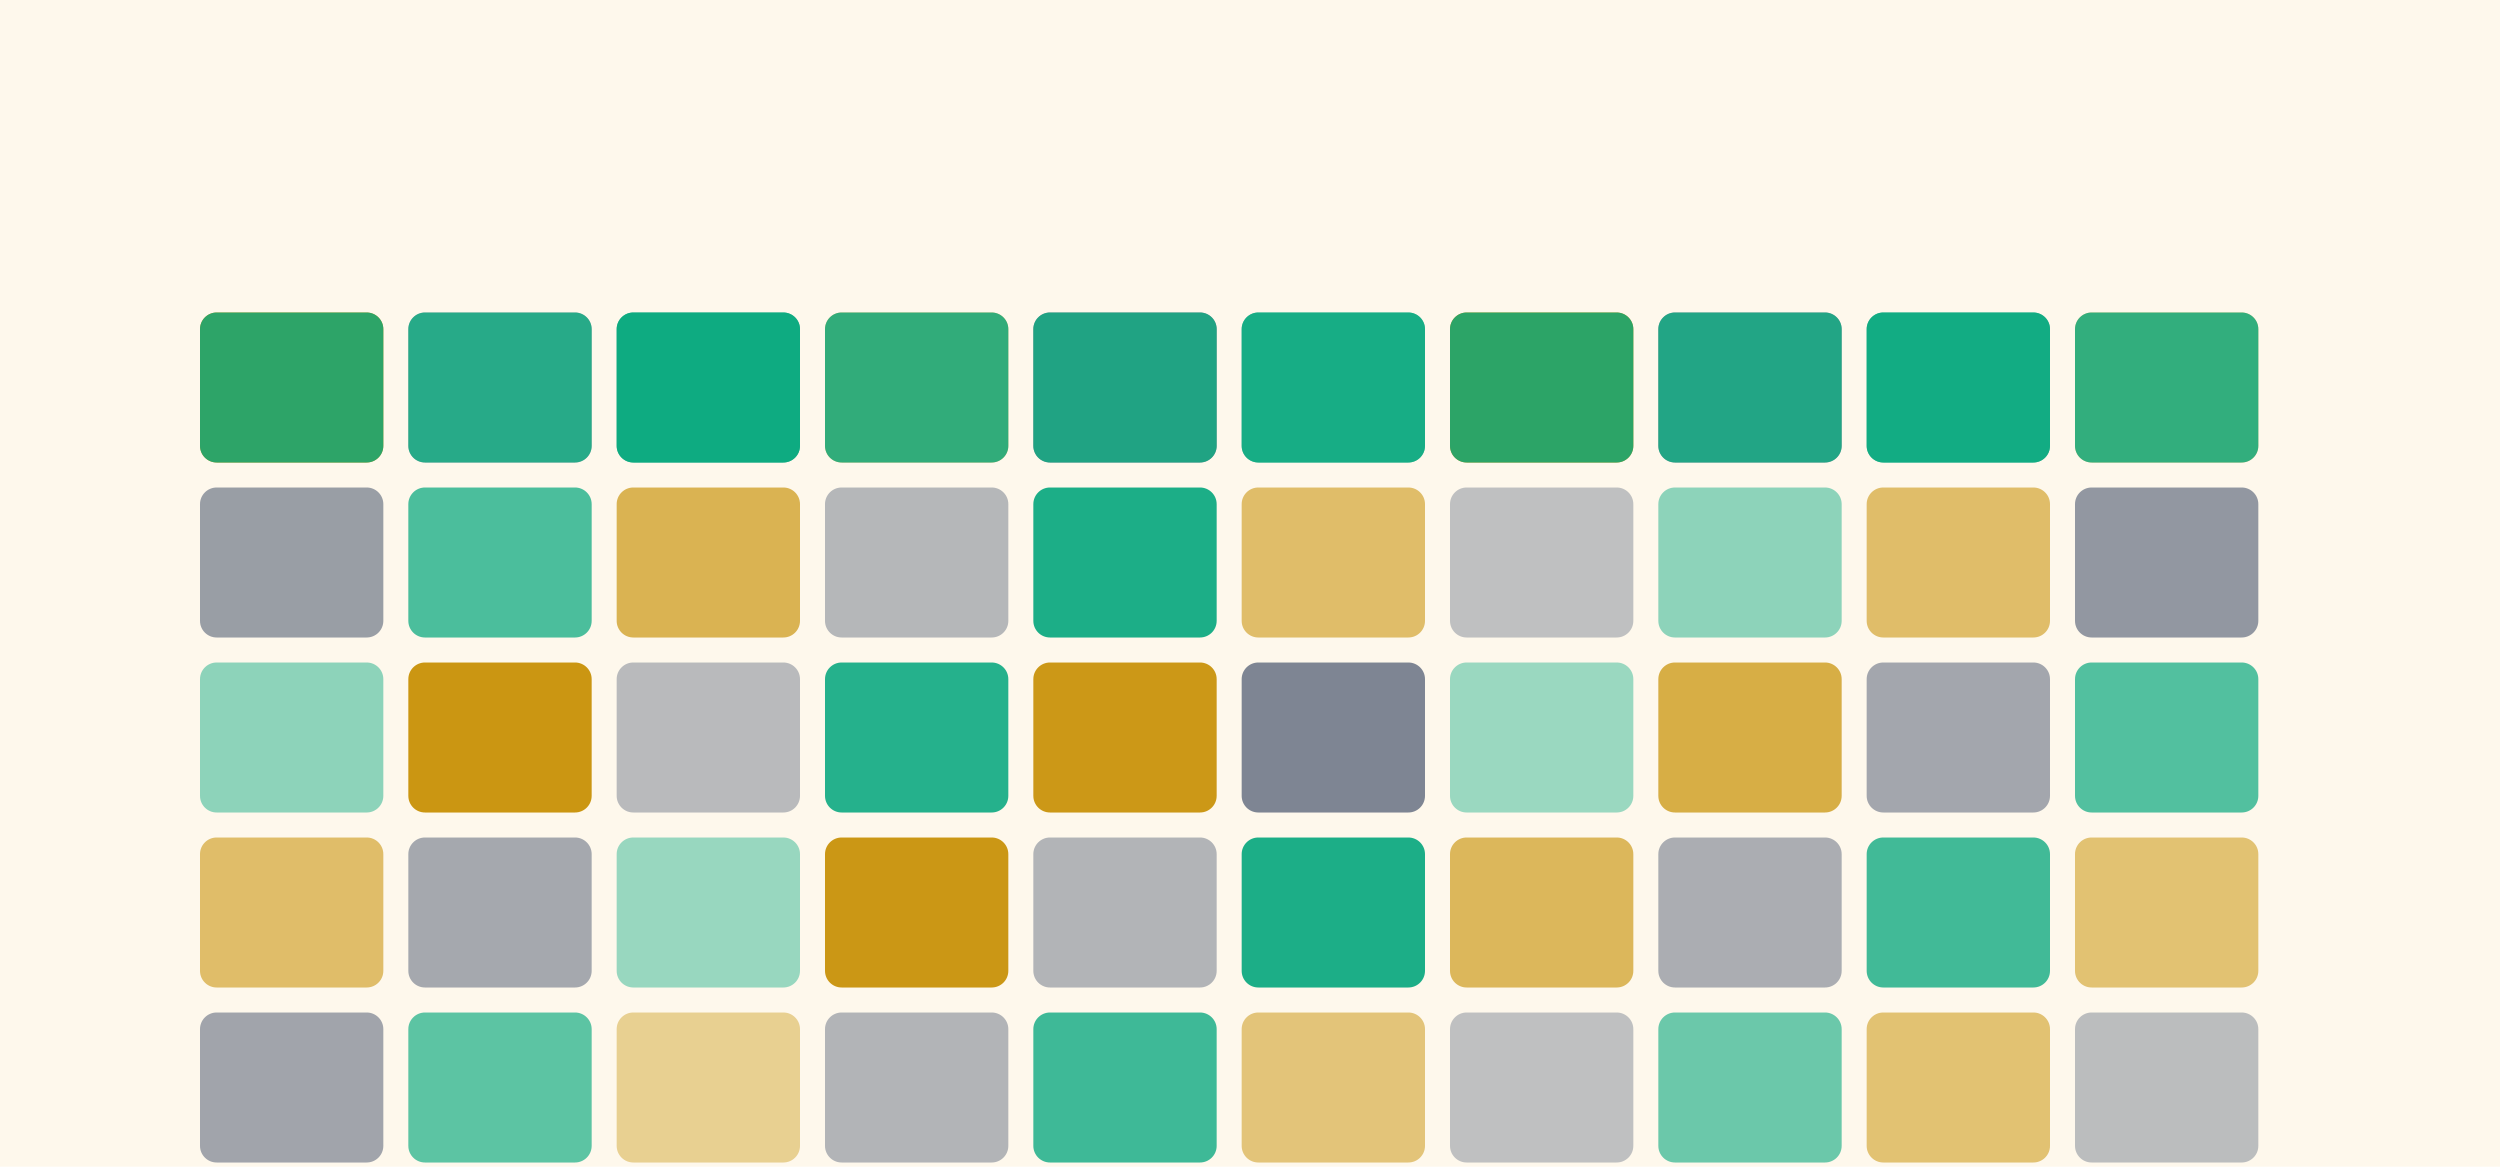
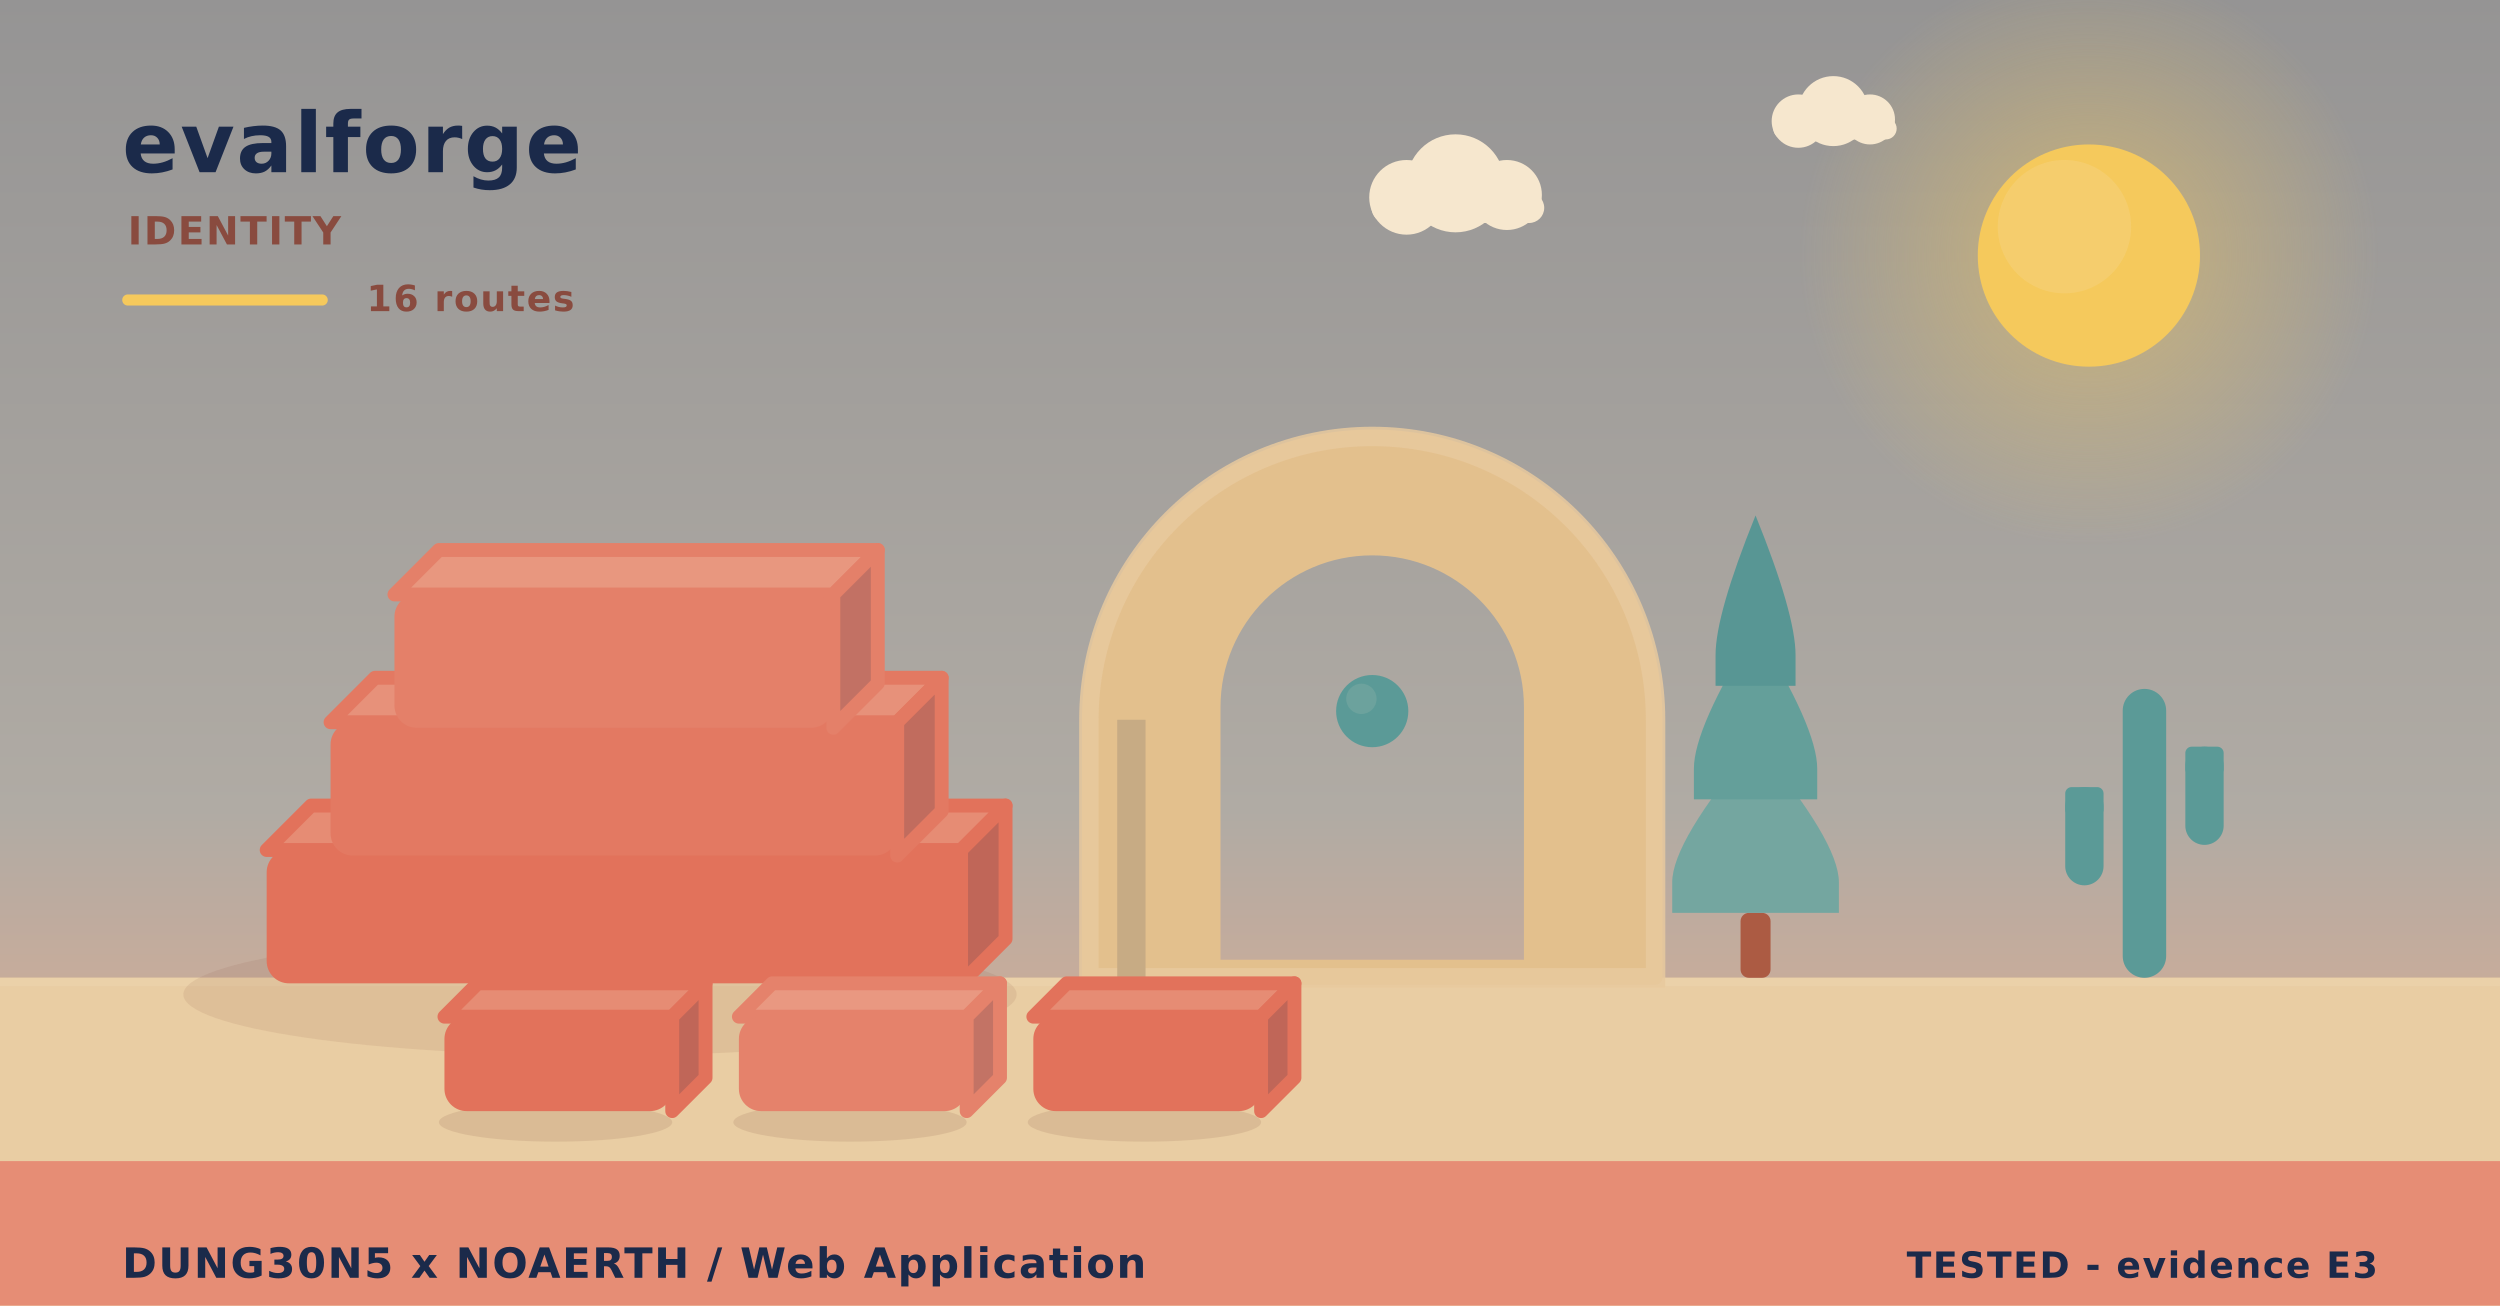
- <svg xmlns="http://www.w3.org/2000/svg" viewBox="0 0 1200 560" width="1200" height="560" role="img" aria-label="evalforge hero">
-   <rect width="1200" height="560" fill="#fef8ec" />
-   <defs>
-     <linearGradient id="gh" x1="0" y1="0" x2="1" y2="1">
-       <stop offset="0%" stop-color="#c78f02" />
-       <stop offset="100%" stop-color="#6e7788" />
-     </linearGradient>
-   </defs>
-   <rect x="96.00" y="150.00" width="88.00" height="72.00" rx="8.00" fill="#c78f02" opacity="0.93" />
-   <rect x="196.00" y="150.00" width="88.00" height="72.00" rx="8.00" fill="#6e7788" opacity="0.54" />
-   <rect x="296.00" y="150.00" width="88.00" height="72.00" rx="8.00" fill="#05a77d" opacity="0.81" />
-   <rect x="396.00" y="150.00" width="88.00" height="72.00" rx="8.00" fill="#c78f02" opacity="0.54" />
-   <rect x="496.00" y="150.00" width="88.00" height="72.00" rx="8.00" fill="#6e7788" opacity="0.80" />
-   <rect x="596.00" y="150.00" width="88.00" height="72.00" rx="8.00" fill="#05a77d" opacity="0.64" />
-   <rect x="696.00" y="150.00" width="88.00" height="72.00" rx="8.00" fill="#c78f02" opacity="0.94" />
-   <rect x="796.00" y="150.00" width="88.00" height="72.00" rx="8.00" fill="#6e7788" opacity="0.71" />
-   <rect x="896.00" y="150.00" width="88.00" height="72.00" rx="8.00" fill="#05a77d" opacity="0.74" />
-   <rect x="996.00" y="150.00" width="88.00" height="72.00" rx="8.00" fill="#c78f02" opacity="0.47" />
-   <rect x="96.00" y="234.00" width="88.00" height="72.00" rx="8.00" fill="#6e7788" opacity="0.70" />
-   <rect x="196.00" y="234.00" width="88.00" height="72.00" rx="8.00" fill="#05a77d" opacity="0.72" />
-   <rect x="296.00" y="234.00" width="88.00" height="72.00" rx="8.00" fill="#c78f02" opacity="0.66" />
-   <rect x="396.00" y="234.00" width="88.00" height="72.00" rx="8.00" fill="#6e7788" opacity="0.51" />
-   <rect x="496.00" y="234.00" width="88.00" height="72.00" rx="8.00" fill="#05a77d" opacity="0.91" />
-   <rect x="596.00" y="234.00" width="88.00" height="72.00" rx="8.00" fill="#c78f02" opacity="0.56" />
-   <rect x="696.00" y="234.00" width="88.00" height="72.00" rx="8.00" fill="#6e7788" opacity="0.43" />
-   <rect x="796.00" y="234.00" width="88.00" height="72.00" rx="8.00" fill="#05a77d" opacity="0.45" />
-   <rect x="896.00" y="234.00" width="88.00" height="72.00" rx="8.00" fill="#c78f02" opacity="0.56" />
-   <rect x="996.00" y="234.00" width="88.00" height="72.00" rx="8.00" fill="#6e7788" opacity="0.75" />
-   <rect x="96.00" y="318.00" width="88.00" height="72.00" rx="8.00" fill="#05a77d" opacity="0.45" />
-   <rect x="196.00" y="318.00" width="88.00" height="72.00" rx="8.00" fill="#c78f02" opacity="0.93" />
-   <rect x="296.00" y="318.00" width="88.00" height="72.00" rx="8.00" fill="#6e7788" opacity="0.48" />
-   <rect x="396.00" y="318.00" width="88.00" height="72.00" rx="8.00" fill="#05a77d" opacity="0.87" />
-   <rect x="496.00" y="318.00" width="88.00" height="72.00" rx="8.00" fill="#c78f02" opacity="0.91" />
-   <rect x="596.00" y="318.00" width="88.00" height="72.00" rx="8.00" fill="#6e7788" opacity="0.89" />
-   <rect x="696.00" y="318.00" width="88.00" height="72.00" rx="8.00" fill="#05a77d" opacity="0.40" />
-   <rect x="796.00" y="318.00" width="88.00" height="72.00" rx="8.00" fill="#c78f02" opacity="0.71" />
-   <rect x="896.00" y="318.00" width="88.00" height="72.00" rx="8.00" fill="#6e7788" opacity="0.63" />
-   <rect x="996.00" y="318.00" width="88.00" height="72.00" rx="8.00" fill="#05a77d" opacity="0.69" />
-   <rect x="96.00" y="402.00" width="88.00" height="72.00" rx="8.00" fill="#c78f02" opacity="0.56" />
-   <rect x="196.00" y="402.00" width="88.00" height="72.00" rx="8.00" fill="#6e7788" opacity="0.62" />
-   <rect x="296.00" y="402.00" width="88.00" height="72.00" rx="8.00" fill="#05a77d" opacity="0.41" />
-   <rect x="396.00" y="402.00" width="88.00" height="72.00" rx="8.00" fill="#c78f02" opacity="0.92" />
-   <rect x="496.00" y="402.00" width="88.00" height="72.00" rx="8.00" fill="#6e7788" opacity="0.53" />
-   <rect x="596.00" y="402.00" width="88.00" height="72.00" rx="8.00" fill="#05a77d" opacity="0.91" />
-   <rect x="696.00" y="402.00" width="88.00" height="72.00" rx="8.00" fill="#c78f02" opacity="0.62" />
-   <rect x="796.00" y="402.00" width="88.00" height="72.00" rx="8.00" fill="#6e7788" opacity="0.58" />
-   <rect x="896.00" y="402.00" width="88.00" height="72.00" rx="8.00" fill="#05a77d" opacity="0.76" />
-   <rect x="996.00" y="402.00" width="88.00" height="72.00" rx="8.00" fill="#c78f02" opacity="0.52" />
-   <rect x="96.00" y="486.00" width="88.00" height="72.00" rx="8.00" fill="#6e7788" opacity="0.65" />
-   <rect x="196.00" y="486.00" width="88.00" height="72.00" rx="8.00" fill="#05a77d" opacity="0.65" />
-   <rect x="296.00" y="486.00" width="88.00" height="72.00" rx="8.00" fill="#c78f02" opacity="0.39" />
-   <rect x="396.00" y="486.00" width="88.00" height="72.00" rx="8.00" fill="#6e7788" opacity="0.53" />
-   <rect x="496.00" y="486.00" width="88.00" height="72.00" rx="8.00" fill="#05a77d" opacity="0.77" />
-   <rect x="596.00" y="486.00" width="88.00" height="72.00" rx="8.00" fill="#c78f02" opacity="0.49" />
-   <rect x="696.00" y="486.00" width="88.00" height="72.00" rx="8.00" fill="#6e7788" opacity="0.43" />
-   <rect x="796.00" y="486.00" width="88.00" height="72.00" rx="8.00" fill="#05a77d" opacity="0.59" />
-   <rect x="896.00" y="486.00" width="88.00" height="72.00" rx="8.00" fill="#c78f02" opacity="0.52" />
-   <rect x="996.00" y="486.00" width="88.00" height="72.00" rx="8.00" fill="#6e7788" opacity="0.46" />
+ <svg xmlns="http://www.w3.org/2000/svg" width="900" height="470" viewBox="0 0 900 470" role="img" aria-label="evalforge - identity">
+   <linearGradient id="skyh" x1="0" y1="0" x2="0" y2="1">
+     <stop offset="0" stop-color="#959494" />
+     <stop offset="0.62" stop-color="#b0aba4" />
+     <stop offset="1" stop-color="#f3ad8a" />
+   </linearGradient>
+   <rect width="900" height="470" fill="url(#skyh)" />
+   <radialGradient id="sunh">
+     <stop offset="0.35" stop-color="#f5c95c" stop-opacity="0.34" />
+     <stop offset="1" stop-color="#f5c95c" stop-opacity="0" />
+   </radialGradient>
+   <circle cx="752" cy="92" r="104" fill="url(#sunh)" />
+   <circle cx="752" cy="92" r="40" fill="#f5c95c" />
+   <circle cx="743.2" cy="81.6" r="24" fill="#f5d27e" opacity="0.5" />
  <g>
-     <rect x="96.00" y="150.00" width="88.00" height="72.00" rx="8.00" fill="#05a77d" opacity="0.80" />
-     <animate attributeName="opacity" values="0.25;1.0;0.25" dur="6.2s" begin="1.2s" repeatCount="indefinite" />
+     <circle cx="524" cy="66" r="17.64" fill="#f6e7ce" />
+     <circle cx="506.36" cy="71.04" r="13.44" fill="#f6e7ce" />
+     <circle cx="542.48" cy="70.2" r="12.6" fill="#f6e7ce" />
+     <rect x="493.76" y="69.36" width="62.16" height="10.92" rx="5.46" fill="#f6e7ce" />
+     <animateTransform attributeName="transform" type="translate" values="0 0;24 0;0 0" dur="36s" begin="0s" repeatCount="indefinite" />
  </g>
  <g>
-     <rect x="196.00" y="150.00" width="88.00" height="72.00" rx="8.00" fill="#05a77d" opacity="0.80" />
-     <animate attributeName="opacity" values="0.25;1.0;0.25" dur="6.2s" begin="1.52s" repeatCount="indefinite" />
+     <circle cx="660" cy="40" r="12.6" fill="#f6e7ce" />
+     <circle cx="647.4" cy="43.6" r="9.6" fill="#f6e7ce" />
+     <circle cx="673.2" cy="43" r="9" fill="#f6e7ce" />
+     <rect x="638.4" y="42.4" width="44.4" height="7.8" rx="3.9" fill="#f6e7ce" />
+     <animateTransform attributeName="transform" type="translate" values="0 0;-18 0;0 0" dur="46s" begin="3s" repeatCount="indefinite" />
+   </g>
+   <rect x="0" y="352" width="900" height="118" fill="#e9cda3" />
+   <rect x="0" y="352" width="900" height="3" fill="#ebd1a9" />
+   <text x="44" y="62" font-family="Verdana,DejaVu Sans,sans-serif" font-size="30" font-weight="700" letter-spacing="0.6" fill="#1b2a4a" text-anchor="start">evalforge</text>
+   <text x="46" y="88" font-family="Verdana,DejaVu Sans,sans-serif" font-size="14" font-weight="700" letter-spacing="0.6" fill="#894b3f" text-anchor="start">IDENTITY</text>
+   <rect x="44" y="106" width="74" height="4" rx="2" fill="#f5c95c" />
+   <text x="132" y="112" font-family="Verdana,DejaVu Sans,sans-serif" font-size="13" font-weight="700" letter-spacing="0.6" fill="#894b3f" text-anchor="start">16 routes</text>
+   <ellipse cx="216" cy="358" rx="150" ry="22" fill="rgba(138,90,68,0.11)" />
+   <g>
+     <path d="M96,306 L346,306 L362,290 L112,290 Z" fill="#e68c74" stroke="#e2725b" stroke-width="5" stroke-linejoin="round" />
+     <path d="M346,306 L362,290 L362,338 L346,354 Z" fill="#c06658" stroke="#e2725b" stroke-width="5" stroke-linejoin="round" />
+     <rect x="96" y="306" width="250" height="48" rx="8" fill="#e2725b" />
+     <animateTransform attributeName="transform" type="translate" values="0 10;0 0" dur="0.9s" begin="0s" fill="freeze" />
  </g>
  <g>
-     <rect x="296.00" y="150.00" width="88.00" height="72.00" rx="8.00" fill="#05a77d" opacity="0.80" />
-     <animate attributeName="opacity" values="0.25;1.0;0.25" dur="6.2s" begin="1.84s" repeatCount="indefinite" />
+     <path d="M119,260 L323,260 L339,244 L135,244 Z" fill="#e7917a" stroke="#e37962" stroke-width="5" stroke-linejoin="round" />
+     <path d="M323,260 L339,244 L339,292 L323,308 Z" fill="#c16c5e" stroke="#e37962" stroke-width="5" stroke-linejoin="round" />
+     <rect x="119" y="260" width="204" height="48" rx="8" fill="#e37962" />
+     <animateTransform attributeName="transform" type="translate" values="0 10;0 0" dur="0.9s" begin="0.28s" fill="freeze" />
  </g>
  <g>
-     <rect x="396.00" y="150.00" width="88.00" height="72.00" rx="8.00" fill="#05a77d" opacity="0.80" />
-     <animate attributeName="opacity" values="0.25;1.0;0.25" dur="6.2s" begin="2.16s" repeatCount="indefinite" />
+     <path d="M142,214 L300,214 L316,198 L158,198 Z" fill="#e8977f" stroke="#e48069" stroke-width="5" stroke-linejoin="round" />
+     <path d="M300,214 L316,198 L316,246 L300,262 Z" fill="#c27164" stroke="#e48069" stroke-width="5" stroke-linejoin="round" />
+     <rect x="142" y="214" width="158" height="48" rx="8" fill="#e48069" />
+     <animateTransform attributeName="transform" type="translate" values="0 10;0 0" dur="0.9s" begin="0.56s" fill="freeze" />
  </g>
+   <path d="M392,352 L392,259.12 A102,102 0 0 1 596,259.12 L596,352 Z M436.88,348 L436.88,254.55 A57.12,57.12 0 0 1 551.12,254.55 L551.12,348 Z" fill="#e3c08d" fill-rule="evenodd" stroke="#e3c08d" stroke-width="5" stroke-linejoin="round" />
+   <path d="M392,352 L392,259.12 A102,102 0 0 1 596,259.12 L596,352 Z" fill="none" stroke="#e8c99d" stroke-width="7" stroke-linecap="round" opacity="0.85" />
+   <rect x="402.2" y="259.12" width="10.2" height="92.88" fill="#c7ab84" />
  <g>
-     <rect x="496.00" y="150.00" width="88.00" height="72.00" rx="8.00" fill="#05a77d" opacity="0.80" />
-     <animate attributeName="opacity" values="0.25;1.0;0.25" dur="6.2s" begin="2.48s" repeatCount="indefinite" />
+     <circle cx="494" cy="256" r="13" fill="#5b9a97" />
+     <circle cx="490.1" cy="251.58" r="5.46" fill="#7aa9a2" opacity="0.55" />
+     <animate attributeName="opacity" values="0.78;1;0.78" dur="5.2s" begin="0s" repeatCount="indefinite" />
  </g>
+   <rect x="626.6" y="328.64" width="10.8" height="23.36" rx="3" fill="#ac5b43" />
+   <path d="M632,267.32 Q602,302.89 602,317.6 Q602,328.64 602,328.64 L662,328.64 Q662,328.64 662,317.6 Q662,302.89 632,267.32 Z" fill="#74a6a0" />
+   <path d="M632,226.44 Q609.8,262.01 609.8,276.72 Q609.8,287.76 609.8,287.76 L654.2,287.76 Q654.2,287.76 654.2,276.72 Q654.2,262.01 632,226.44 Z" fill="#649f9a" />
+   <path d="M632,185.56 Q617.6,221.13 617.6,235.84 Q617.6,246.88 617.6,246.88 L646.4,246.88 Q646.4,246.88 646.4,235.84 Q646.4,221.13 632,185.56 Z" fill="#589694" />
+   <rect x="764.18" y="248" width="15.64" height="104" rx="7.82" fill="#5b9a97" />
+   <rect x="743.48" y="283.36" width="13.8" height="35.36" rx="6.9" fill="#5b9a97" />
+   <rect x="743.48" y="283.36" width="13.8" height="10.4" rx="2.3" fill="#5b9a97" />
+   <rect x="786.72" y="268.8" width="13.8" height="35.36" rx="6.9" fill="#5b9a97" />
+   <rect x="786.72" y="268.8" width="13.8" height="10.4" rx="2.3" fill="#5b9a97" />
+   <ellipse cx="200" cy="404" rx="42" ry="7" fill="rgba(138,90,68,0.15)" />
  <g>
-     <rect x="596.00" y="150.00" width="88.00" height="72.00" rx="8.00" fill="#05a77d" opacity="0.80" />
-     <animate attributeName="opacity" values="0.25;1.0;0.25" dur="6.2s" begin="2.8s" repeatCount="indefinite" />
+     <path d="M160,366 L242,366 L254,354 L172,354 Z" fill="#e68c74" stroke="#e2725b" stroke-width="5" stroke-linejoin="round" />
+     <path d="M242,366 L254,354 L254,388 L242,400 Z" fill="#c06658" stroke="#e2725b" stroke-width="5" stroke-linejoin="round" />
+     <rect x="160" y="366" width="82" height="34" rx="8" fill="#e2725b" />
+     <animateTransform attributeName="transform" type="translate" values="0 10;0 0" dur="0.7s" begin="0.8s" fill="freeze" />
  </g>
+   <ellipse cx="306" cy="404" rx="42" ry="7" fill="rgba(138,90,68,0.15)" />
  <g>
-     <rect x="696.00" y="150.00" width="88.00" height="72.00" rx="8.00" fill="#05a77d" opacity="0.80" />
-     <animate attributeName="opacity" values="0.25;1.0;0.25" dur="6.2s" begin="3.12s" repeatCount="indefinite" />
+     <path d="M266,366 L348,366 L360,354 L278,354 Z" fill="#e99881" stroke="#e5826b" stroke-width="5" stroke-linejoin="round" />
+     <path d="M348,366 L360,354 L360,388 L348,400 Z" fill="#c37365" stroke="#e5826b" stroke-width="5" stroke-linejoin="round" />
+     <rect x="266" y="366" width="82" height="34" rx="8" fill="#e5826b" />
+     <animateTransform attributeName="transform" type="translate" values="0 10;0 0" dur="0.7s" begin="0.95s" fill="freeze" />
  </g>
+   <ellipse cx="412" cy="404" rx="42" ry="7" fill="rgba(138,90,68,0.15)" />
  <g>
-     <rect x="796.00" y="150.00" width="88.00" height="72.00" rx="8.00" fill="#05a77d" opacity="0.80" />
-     <animate attributeName="opacity" values="0.25;1.0;0.25" dur="6.2s" begin="3.44s" repeatCount="indefinite" />
+     <path d="M372,366 L454,366 L466,354 L384,354 Z" fill="#e68c74" stroke="#e2725b" stroke-width="5" stroke-linejoin="round" />
+     <path d="M454,366 L466,354 L466,388 L454,400 Z" fill="#c06658" stroke="#e2725b" stroke-width="5" stroke-linejoin="round" />
+     <rect x="372" y="366" width="82" height="34" rx="8" fill="#e2725b" />
+     <animateTransform attributeName="transform" type="translate" values="0 10;0 0" dur="0.7s" begin="1.1s" fill="freeze" />
  </g>
-   <g>
-     <rect x="896.00" y="150.00" width="88.00" height="72.00" rx="8.00" fill="#05a77d" opacity="0.80" />
-     <animate attributeName="opacity" values="0.25;1.0;0.25" dur="6.2s" begin="3.76s" repeatCount="indefinite" />
-   </g>
-   <g>
-     <rect x="996.00" y="150.00" width="88.00" height="72.00" rx="8.00" fill="#05a77d" opacity="0.80" />
-     <animate attributeName="opacity" values="0.25;1.0;0.25" dur="6.2s" begin="4.08s" repeatCount="indefinite" />
-   </g>
+   <rect x="0" y="418" width="900" height="52" rx="0" fill="#e68972" opacity="0.94" />
+   <text x="44" y="460" font-family="Verdana,DejaVu Sans,sans-serif" font-size="15" font-weight="700" letter-spacing="0.6" fill="#1b2a4a" text-anchor="start">DUNG30N5 x NOAERTH  /  Web Application</text>
+   <text x="856" y="460" font-family="Verdana,DejaVu Sans,sans-serif" font-size="13" font-weight="700" letter-spacing="0.6" fill="#1b2a4a" text-anchor="end">TESTED  -  evidence E3</text>
</svg>
